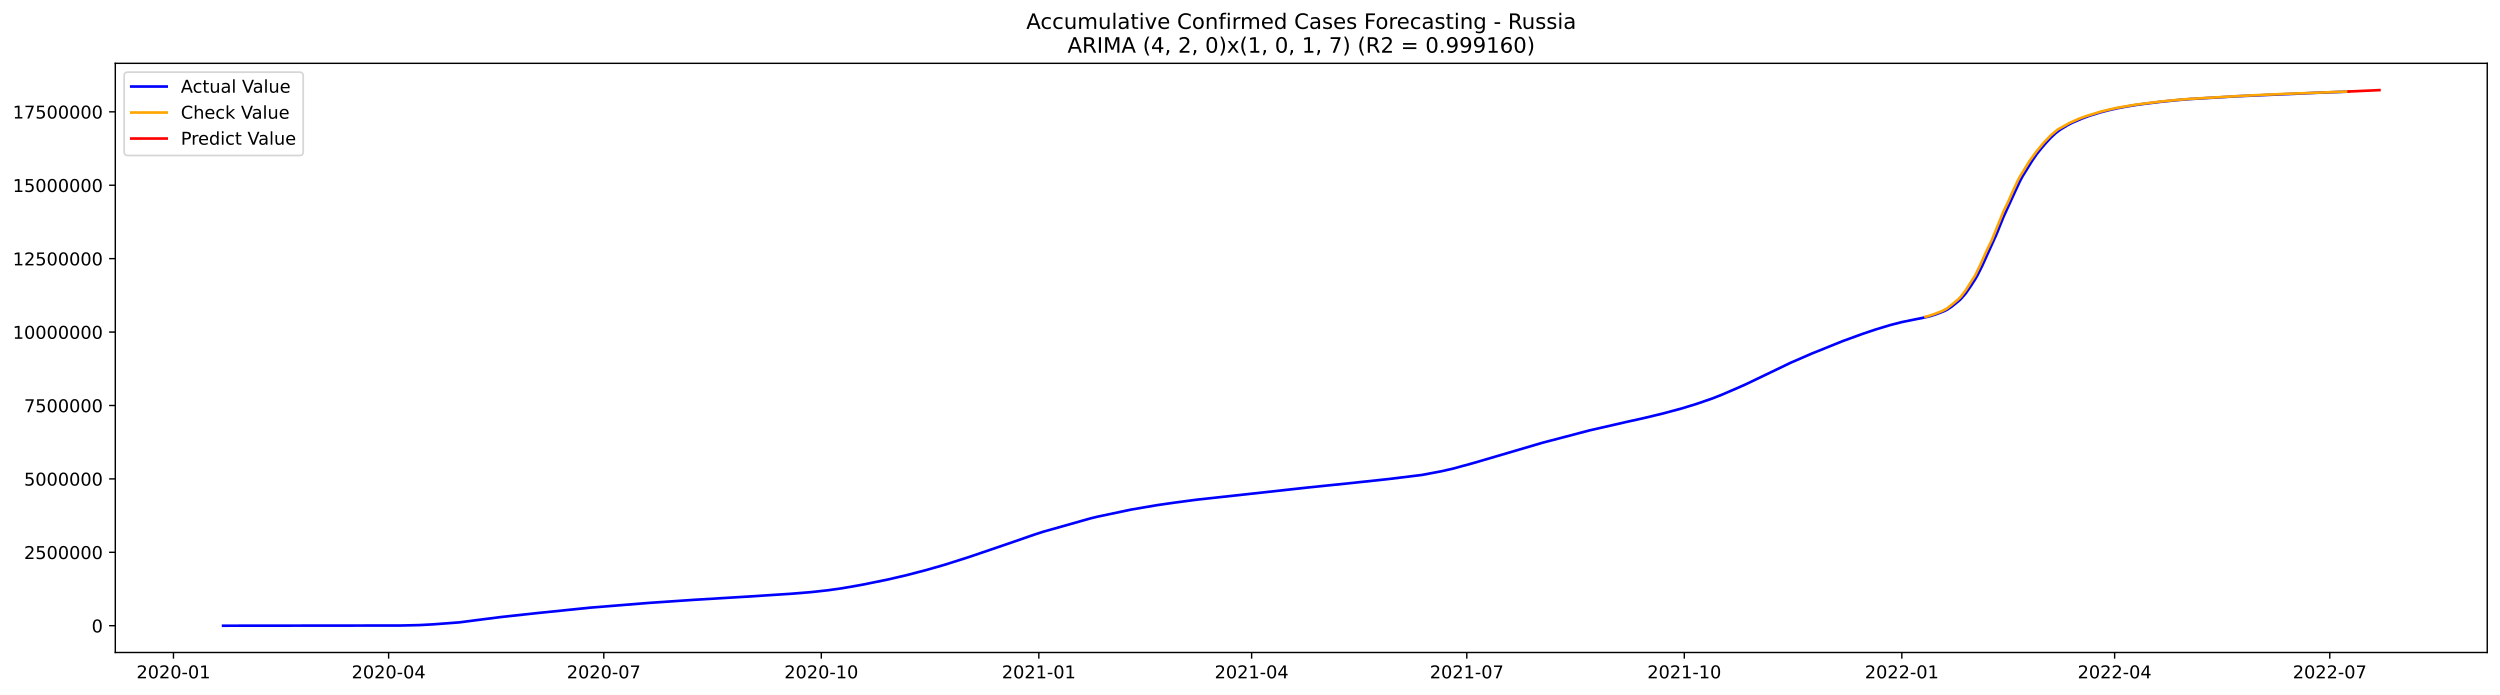
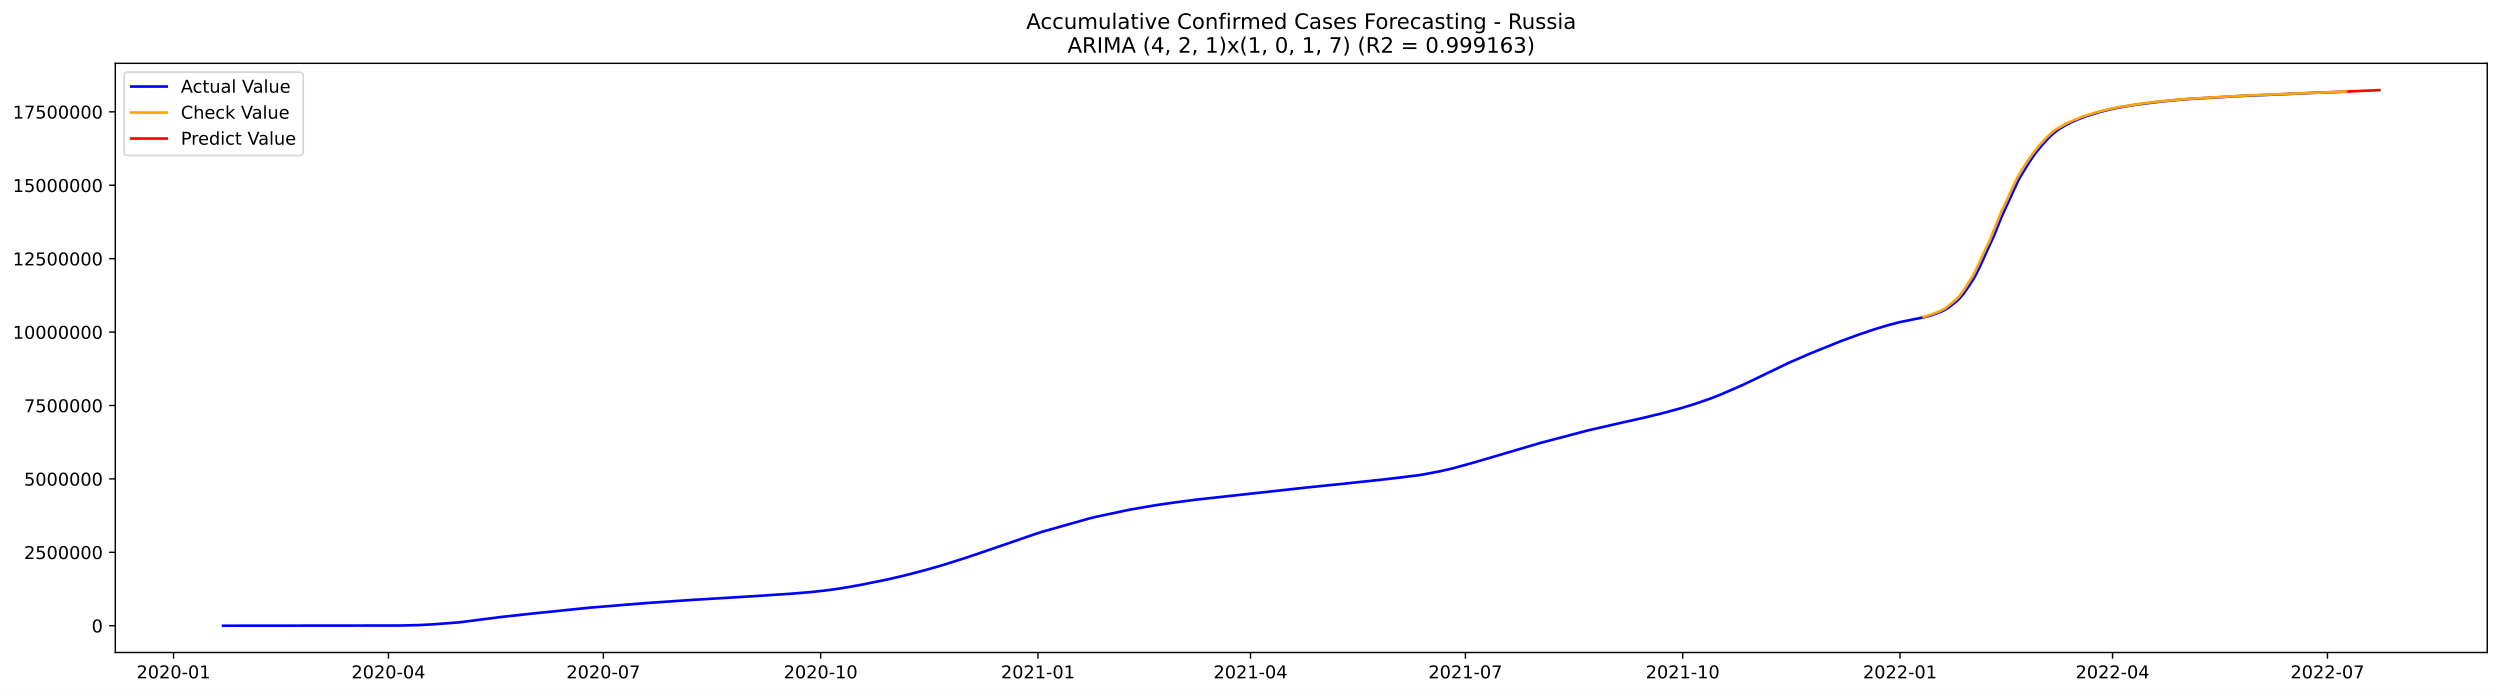
<svg xmlns="http://www.w3.org/2000/svg" xmlns:xlink="http://www.w3.org/1999/xlink" width="1411.5pt" height="392.274pt" viewBox="0 0 1411.5 392.274" version="1.1">
  <defs>
    <style type="text/css">*{stroke-linejoin: round; stroke-linecap: butt}</style>
  </defs>
  <g id="figure_1">
    <g id="patch_1">
      <path d="M 0 392.274  L 1411.5 392.274  L 1411.5 0  L 0 0  z " style="fill: #ffffff" />
    </g>
    <g id="axes_1">
      <g id="patch_2">
        <path d="M 65.1 368.396  L 1404.3 368.396  L 1404.3 35.755  L 65.1 35.755  z " style="fill: #ffffff" />
      </g>
      <g id="matplotlib.axis_1">
        <g id="xtick_1">
          <g id="line2d_1">
            <defs>
-               <path id="mc913b94b92" d="M 0 0  L 0 3.5  " style="stroke: #000000; stroke-width: 0.8" />
+               <path id="m09bd41d33d" d="M 0 0  L 0 3.5  " style="stroke: #000000; stroke-width: 0.8" />
            </defs>
            <g>
-               <use xlink:href="#mc913b94b92" x="97.939" y="368.396" style="stroke: #000000; stroke-width: 0.8" />
+               <use xlink:href="#m09bd41d33d" x="97.97" y="368.396" style="stroke: #000000; stroke-width: 0.8" />
            </g>
          </g>
          <g id="text_1">
-             <g transform="translate(77.04783 382.9939)scale(0.1 -0.1)">
+             <g transform="translate(77.07853 382.9939)scale(0.1 -0.1)">
              <defs>
                <path id="DejaVuSans-32" d="M 1228 531  L 3431 531  L 3431 0  L 469 0  L 469 531  Q 828 903 1448 1529  Q 2069 2156 2228 2338  Q 2531 2678 2651 2914  Q 2772 3150 2772 3378  Q 2772 3750 2511 3984  Q 2250 4219 1831 4219  Q 1534 4219 1204 4116  Q 875 4013 500 3803  L 500 4441  Q 881 4594 1212 4672  Q 1544 4750 1819 4750  Q 2544 4750 2975 4387  Q 3406 4025 3406 3419  Q 3406 3131 3298 2873  Q 3191 2616 2906 2266  Q 2828 2175 2409 1742  Q 1991 1309 1228 531  z " transform="scale(0.015625)" />
                <path id="DejaVuSans-30" d="M 2034 4250  Q 1547 4250 1301 3770  Q 1056 3291 1056 2328  Q 1056 1369 1301 889  Q 1547 409 2034 409  Q 2525 409 2770 889  Q 3016 1369 3016 2328  Q 3016 3291 2770 3770  Q 2525 4250 2034 4250  z M 2034 4750  Q 2819 4750 3233 4129  Q 3647 3509 3647 2328  Q 3647 1150 3233 529  Q 2819 -91 2034 -91  Q 1250 -91 836 529  Q 422 1150 422 2328  Q 422 3509 836 4129  Q 1250 4750 2034 4750  z " transform="scale(0.015625)" />
                <path id="DejaVuSans-2d" d="M 313 2009  L 1997 2009  L 1997 1497  L 313 1497  L 313 2009  z " transform="scale(0.015625)" />
                <path id="DejaVuSans-31" d="M 794 531  L 1825 531  L 1825 4091  L 703 3866  L 703 4441  L 1819 4666  L 2450 4666  L 2450 531  L 3481 531  L 3481 0  L 794 0  L 794 531  z " transform="scale(0.015625)" />
              </defs>
              <use xlink:href="#DejaVuSans-32" />
              <use xlink:href="#DejaVuSans-30" x="63.623" />
              <use xlink:href="#DejaVuSans-32" x="127.246" />
              <use xlink:href="#DejaVuSans-30" x="190.869" />
              <use xlink:href="#DejaVuSans-2d" x="254.492" />
              <use xlink:href="#DejaVuSans-30" x="290.576" />
              <use xlink:href="#DejaVuSans-31" x="354.199" />
            </g>
          </g>
        </g>
        <g id="xtick_2">
          <g id="line2d_2">
            <g>
-               <use xlink:href="#mc913b94b92" x="219.418" y="368.396" style="stroke: #000000; stroke-width: 0.8" />
+               <use xlink:href="#m09bd41d33d" x="219.315" y="368.396" style="stroke: #000000; stroke-width: 0.8" />
            </g>
          </g>
          <g id="text_2">
-             <g transform="translate(198.5263 382.9939)scale(0.1 -0.1)">
+             <g transform="translate(198.4239 382.9939)scale(0.1 -0.1)">
              <defs>
                <path id="DejaVuSans-34" d="M 2419 4116  L 825 1625  L 2419 1625  L 2419 4116  z M 2253 4666  L 3047 4666  L 3047 1625  L 3713 1625  L 3713 1100  L 3047 1100  L 3047 0  L 2419 0  L 2419 1100  L 313 1100  L 313 1709  L 2253 4666  z " transform="scale(0.015625)" />
              </defs>
              <use xlink:href="#DejaVuSans-32" />
              <use xlink:href="#DejaVuSans-30" x="63.623" />
              <use xlink:href="#DejaVuSans-32" x="127.246" />
              <use xlink:href="#DejaVuSans-30" x="190.869" />
              <use xlink:href="#DejaVuSans-2d" x="254.492" />
              <use xlink:href="#DejaVuSans-30" x="290.576" />
              <use xlink:href="#DejaVuSans-34" x="354.199" />
            </g>
          </g>
        </g>
        <g id="xtick_3">
          <g id="line2d_3">
            <g>
-               <use xlink:href="#mc913b94b92" x="340.896" y="368.396" style="stroke: #000000; stroke-width: 0.8" />
+               <use xlink:href="#m09bd41d33d" x="340.661" y="368.396" style="stroke: #000000; stroke-width: 0.8" />
            </g>
          </g>
          <g id="text_3">
-             <g transform="translate(320.0048 382.9939)scale(0.1 -0.1)">
+             <g transform="translate(319.7694 382.9939)scale(0.1 -0.1)">
              <defs>
                <path id="DejaVuSans-37" d="M 525 4666  L 3525 4666  L 3525 4397  L 1831 0  L 1172 0  L 2766 4134  L 525 4134  L 525 4666  z " transform="scale(0.015625)" />
              </defs>
              <use xlink:href="#DejaVuSans-32" />
              <use xlink:href="#DejaVuSans-30" x="63.623" />
              <use xlink:href="#DejaVuSans-32" x="127.246" />
              <use xlink:href="#DejaVuSans-30" x="190.869" />
              <use xlink:href="#DejaVuSans-2d" x="254.492" />
              <use xlink:href="#DejaVuSans-30" x="290.576" />
              <use xlink:href="#DejaVuSans-37" x="354.199" />
            </g>
          </g>
        </g>
        <g id="xtick_4">
          <g id="line2d_4">
            <g>
-               <use xlink:href="#mc913b94b92" x="463.71" y="368.396" style="stroke: #000000; stroke-width: 0.8" />
+               <use xlink:href="#m09bd41d33d" x="463.34" y="368.396" style="stroke: #000000; stroke-width: 0.8" />
            </g>
          </g>
          <g id="text_4">
-             <g transform="translate(442.8182 382.9939)scale(0.1 -0.1)">
+             <g transform="translate(442.4482 382.9939)scale(0.1 -0.1)">
              <use xlink:href="#DejaVuSans-32" />
              <use xlink:href="#DejaVuSans-30" x="63.623" />
              <use xlink:href="#DejaVuSans-32" x="127.246" />
              <use xlink:href="#DejaVuSans-30" x="190.869" />
              <use xlink:href="#DejaVuSans-2d" x="254.492" />
              <use xlink:href="#DejaVuSans-31" x="290.576" />
              <use xlink:href="#DejaVuSans-30" x="354.199" />
            </g>
          </g>
        </g>
        <g id="xtick_5">
          <g id="line2d_5">
            <g>
-               <use xlink:href="#mc913b94b92" x="586.523" y="368.396" style="stroke: #000000; stroke-width: 0.8" />
+               <use xlink:href="#m09bd41d33d" x="586.019" y="368.396" style="stroke: #000000; stroke-width: 0.8" />
            </g>
          </g>
          <g id="text_5">
-             <g transform="translate(565.6316 382.9939)scale(0.1 -0.1)">
+             <g transform="translate(565.1271 382.9939)scale(0.1 -0.1)">
              <use xlink:href="#DejaVuSans-32" />
              <use xlink:href="#DejaVuSans-30" x="63.623" />
              <use xlink:href="#DejaVuSans-32" x="127.246" />
              <use xlink:href="#DejaVuSans-31" x="190.869" />
              <use xlink:href="#DejaVuSans-2d" x="254.492" />
              <use xlink:href="#DejaVuSans-30" x="290.576" />
              <use xlink:href="#DejaVuSans-31" x="354.199" />
            </g>
          </g>
        </g>
        <g id="xtick_6">
          <g id="line2d_6">
            <g>
-               <use xlink:href="#mc913b94b92" x="706.667" y="368.396" style="stroke: #000000; stroke-width: 0.8" />
+               <use xlink:href="#m09bd41d33d" x="706.03" y="368.396" style="stroke: #000000; stroke-width: 0.8" />
            </g>
          </g>
          <g id="text_6">
-             <g transform="translate(685.7751 382.9939)scale(0.1 -0.1)">
+             <g transform="translate(685.1391 382.9939)scale(0.1 -0.1)">
              <use xlink:href="#DejaVuSans-32" />
              <use xlink:href="#DejaVuSans-30" x="63.623" />
              <use xlink:href="#DejaVuSans-32" x="127.246" />
              <use xlink:href="#DejaVuSans-31" x="190.869" />
              <use xlink:href="#DejaVuSans-2d" x="254.492" />
              <use xlink:href="#DejaVuSans-30" x="290.576" />
              <use xlink:href="#DejaVuSans-34" x="354.199" />
            </g>
          </g>
        </g>
        <g id="xtick_7">
          <g id="line2d_7">
            <g>
-               <use xlink:href="#mc913b94b92" x="828.145" y="368.396" style="stroke: #000000; stroke-width: 0.8" />
+               <use xlink:href="#m09bd41d33d" x="827.376" y="368.396" style="stroke: #000000; stroke-width: 0.8" />
            </g>
          </g>
          <g id="text_7">
-             <g transform="translate(807.2536 382.9939)scale(0.1 -0.1)">
+             <g transform="translate(806.4845 382.9939)scale(0.1 -0.1)">
              <use xlink:href="#DejaVuSans-32" />
              <use xlink:href="#DejaVuSans-30" x="63.623" />
              <use xlink:href="#DejaVuSans-32" x="127.246" />
              <use xlink:href="#DejaVuSans-31" x="190.869" />
              <use xlink:href="#DejaVuSans-2d" x="254.492" />
              <use xlink:href="#DejaVuSans-30" x="290.576" />
              <use xlink:href="#DejaVuSans-37" x="354.199" />
            </g>
          </g>
        </g>
        <g id="xtick_8">
          <g id="line2d_8">
            <g>
-               <use xlink:href="#mc913b94b92" x="950.958" y="368.396" style="stroke: #000000; stroke-width: 0.8" />
+               <use xlink:href="#m09bd41d33d" x="950.055" y="368.396" style="stroke: #000000; stroke-width: 0.8" />
            </g>
          </g>
          <g id="text_8">
-             <g transform="translate(930.067 382.9939)scale(0.1 -0.1)">
+             <g transform="translate(929.1634 382.9939)scale(0.1 -0.1)">
              <use xlink:href="#DejaVuSans-32" />
              <use xlink:href="#DejaVuSans-30" x="63.623" />
              <use xlink:href="#DejaVuSans-32" x="127.246" />
              <use xlink:href="#DejaVuSans-31" x="190.869" />
              <use xlink:href="#DejaVuSans-2d" x="254.492" />
              <use xlink:href="#DejaVuSans-31" x="290.576" />
              <use xlink:href="#DejaVuSans-30" x="354.199" />
            </g>
          </g>
        </g>
        <g id="xtick_9">
          <g id="line2d_9">
            <g>
-               <use xlink:href="#mc913b94b92" x="1073.772" y="368.396" style="stroke: #000000; stroke-width: 0.8" />
+               <use xlink:href="#m09bd41d33d" x="1072.734" y="368.396" style="stroke: #000000; stroke-width: 0.8" />
            </g>
          </g>
          <g id="text_9">
-             <g transform="translate(1052.88 382.9939)scale(0.1 -0.1)">
+             <g transform="translate(1051.842 382.9939)scale(0.1 -0.1)">
              <use xlink:href="#DejaVuSans-32" />
              <use xlink:href="#DejaVuSans-30" x="63.623" />
              <use xlink:href="#DejaVuSans-32" x="127.246" />
              <use xlink:href="#DejaVuSans-32" x="190.869" />
              <use xlink:href="#DejaVuSans-2d" x="254.492" />
              <use xlink:href="#DejaVuSans-30" x="290.576" />
              <use xlink:href="#DejaVuSans-31" x="354.199" />
            </g>
          </g>
        </g>
        <g id="xtick_10">
          <g id="line2d_10">
            <g>
-               <use xlink:href="#mc913b94b92" x="1193.915" y="368.396" style="stroke: #000000; stroke-width: 0.8" />
+               <use xlink:href="#m09bd41d33d" x="1192.746" y="368.396" style="stroke: #000000; stroke-width: 0.8" />
            </g>
          </g>
          <g id="text_10">
-             <g transform="translate(1173.024 382.9939)scale(0.1 -0.1)">
+             <g transform="translate(1171.854 382.9939)scale(0.1 -0.1)">
              <use xlink:href="#DejaVuSans-32" />
              <use xlink:href="#DejaVuSans-30" x="63.623" />
              <use xlink:href="#DejaVuSans-32" x="127.246" />
              <use xlink:href="#DejaVuSans-32" x="190.869" />
              <use xlink:href="#DejaVuSans-2d" x="254.492" />
              <use xlink:href="#DejaVuSans-30" x="290.576" />
              <use xlink:href="#DejaVuSans-34" x="354.199" />
            </g>
          </g>
        </g>
        <g id="xtick_11">
          <g id="line2d_11">
            <g>
-               <use xlink:href="#mc913b94b92" x="1315.394" y="368.396" style="stroke: #000000; stroke-width: 0.8" />
+               <use xlink:href="#m09bd41d33d" x="1314.091" y="368.396" style="stroke: #000000; stroke-width: 0.8" />
            </g>
          </g>
          <g id="text_11">
-             <g transform="translate(1294.502 382.9939)scale(0.1 -0.1)">
+             <g transform="translate(1293.2 382.9939)scale(0.1 -0.1)">
              <use xlink:href="#DejaVuSans-32" />
              <use xlink:href="#DejaVuSans-30" x="63.623" />
              <use xlink:href="#DejaVuSans-32" x="127.246" />
              <use xlink:href="#DejaVuSans-32" x="190.869" />
              <use xlink:href="#DejaVuSans-2d" x="254.492" />
              <use xlink:href="#DejaVuSans-30" x="290.576" />
              <use xlink:href="#DejaVuSans-37" x="354.199" />
            </g>
          </g>
        </g>
      </g>
      <g id="matplotlib.axis_2">
        <g id="ytick_1">
          <g id="line2d_12">
            <defs>
-               <path id="mec1861d6e7" d="M 0 0  L -3.5 0  " style="stroke: #000000; stroke-width: 0.8" />
+               <path id="m9fa3231ff2" d="M 0 0  L -3.5 0  " style="stroke: #000000; stroke-width: 0.8" />
            </defs>
            <g>
-               <use xlink:href="#mec1861d6e7" x="65.1" y="353.276" style="stroke: #000000; stroke-width: 0.8" />
+               <use xlink:href="#m9fa3231ff2" x="65.1" y="353.276" style="stroke: #000000; stroke-width: 0.8" />
            </g>
          </g>
          <g id="text_12">
            <g transform="translate(51.7375 357.0747)scale(0.1 -0.1)">
              <use xlink:href="#DejaVuSans-30" />
            </g>
          </g>
        </g>
        <g id="ytick_2">
          <g id="line2d_13">
            <g>
-               <use xlink:href="#mec1861d6e7" x="65.1" y="311.828" style="stroke: #000000; stroke-width: 0.8" />
+               <use xlink:href="#m9fa3231ff2" x="65.1" y="311.829" style="stroke: #000000; stroke-width: 0.8" />
            </g>
          </g>
          <g id="text_13">
-             <g transform="translate(13.5625 315.6268)scale(0.1 -0.1)">
+             <g transform="translate(13.5625 315.6285)scale(0.1 -0.1)">
              <defs>
                <path id="DejaVuSans-35" d="M 691 4666  L 3169 4666  L 3169 4134  L 1269 4134  L 1269 2991  Q 1406 3038 1543 3061  Q 1681 3084 1819 3084  Q 2600 3084 3056 2656  Q 3513 2228 3513 1497  Q 3513 744 3044 326  Q 2575 -91 1722 -91  Q 1428 -91 1123 -41  Q 819 9 494 109  L 494 744  Q 775 591 1075 516  Q 1375 441 1709 441  Q 2250 441 2565 725  Q 2881 1009 2881 1497  Q 2881 1984 2565 2268  Q 2250 2553 1709 2553  Q 1456 2553 1204 2497  Q 953 2441 691 2322  L 691 4666  z " transform="scale(0.015625)" />
              </defs>
              <use xlink:href="#DejaVuSans-32" />
              <use xlink:href="#DejaVuSans-35" x="63.623" />
              <use xlink:href="#DejaVuSans-30" x="127.246" />
              <use xlink:href="#DejaVuSans-30" x="190.869" />
              <use xlink:href="#DejaVuSans-30" x="254.492" />
              <use xlink:href="#DejaVuSans-30" x="318.115" />
              <use xlink:href="#DejaVuSans-30" x="381.738" />
            </g>
          </g>
        </g>
        <g id="ytick_3">
          <g id="line2d_14">
            <g>
-               <use xlink:href="#mec1861d6e7" x="65.1" y="270.38" style="stroke: #000000; stroke-width: 0.8" />
+               <use xlink:href="#m9fa3231ff2" x="65.1" y="270.383" style="stroke: #000000; stroke-width: 0.8" />
            </g>
          </g>
          <g id="text_14">
-             <g transform="translate(13.5625 274.1788)scale(0.1 -0.1)">
+             <g transform="translate(13.5625 274.1823)scale(0.1 -0.1)">
              <use xlink:href="#DejaVuSans-35" />
              <use xlink:href="#DejaVuSans-30" x="63.623" />
              <use xlink:href="#DejaVuSans-30" x="127.246" />
              <use xlink:href="#DejaVuSans-30" x="190.869" />
              <use xlink:href="#DejaVuSans-30" x="254.492" />
              <use xlink:href="#DejaVuSans-30" x="318.115" />
              <use xlink:href="#DejaVuSans-30" x="381.738" />
            </g>
          </g>
        </g>
        <g id="ytick_4">
          <g id="line2d_15">
            <g>
-               <use xlink:href="#mec1861d6e7" x="65.1" y="228.932" style="stroke: #000000; stroke-width: 0.8" />
+               <use xlink:href="#m9fa3231ff2" x="65.1" y="228.937" style="stroke: #000000; stroke-width: 0.8" />
            </g>
          </g>
          <g id="text_15">
-             <g transform="translate(13.5625 232.7309)scale(0.1 -0.1)">
+             <g transform="translate(13.5625 232.7361)scale(0.1 -0.1)">
              <use xlink:href="#DejaVuSans-37" />
              <use xlink:href="#DejaVuSans-35" x="63.623" />
              <use xlink:href="#DejaVuSans-30" x="127.246" />
              <use xlink:href="#DejaVuSans-30" x="190.869" />
              <use xlink:href="#DejaVuSans-30" x="254.492" />
              <use xlink:href="#DejaVuSans-30" x="318.115" />
              <use xlink:href="#DejaVuSans-30" x="381.738" />
            </g>
          </g>
        </g>
        <g id="ytick_5">
          <g id="line2d_16">
            <g>
-               <use xlink:href="#mec1861d6e7" x="65.1" y="187.484" style="stroke: #000000; stroke-width: 0.8" />
+               <use xlink:href="#m9fa3231ff2" x="65.1" y="187.491" style="stroke: #000000; stroke-width: 0.8" />
            </g>
          </g>
          <g id="text_16">
-             <g transform="translate(7.2 191.2829)scale(0.1 -0.1)">
+             <g transform="translate(7.2 191.29)scale(0.1 -0.1)">
              <use xlink:href="#DejaVuSans-31" />
              <use xlink:href="#DejaVuSans-30" x="63.623" />
              <use xlink:href="#DejaVuSans-30" x="127.246" />
              <use xlink:href="#DejaVuSans-30" x="190.869" />
              <use xlink:href="#DejaVuSans-30" x="254.492" />
              <use xlink:href="#DejaVuSans-30" x="318.115" />
              <use xlink:href="#DejaVuSans-30" x="381.738" />
              <use xlink:href="#DejaVuSans-30" x="445.361" />
            </g>
          </g>
        </g>
        <g id="ytick_6">
          <g id="line2d_17">
            <g>
-               <use xlink:href="#mec1861d6e7" x="65.1" y="146.036" style="stroke: #000000; stroke-width: 0.8" />
+               <use xlink:href="#m9fa3231ff2" x="65.1" y="146.045" style="stroke: #000000; stroke-width: 0.8" />
            </g>
          </g>
          <g id="text_17">
-             <g transform="translate(7.2 149.835)scale(0.1 -0.1)">
+             <g transform="translate(7.2 149.8438)scale(0.1 -0.1)">
              <use xlink:href="#DejaVuSans-31" />
              <use xlink:href="#DejaVuSans-32" x="63.623" />
              <use xlink:href="#DejaVuSans-35" x="127.246" />
              <use xlink:href="#DejaVuSans-30" x="190.869" />
              <use xlink:href="#DejaVuSans-30" x="254.492" />
              <use xlink:href="#DejaVuSans-30" x="318.115" />
              <use xlink:href="#DejaVuSans-30" x="381.738" />
              <use xlink:href="#DejaVuSans-30" x="445.361" />
            </g>
          </g>
        </g>
        <g id="ytick_7">
          <g id="line2d_18">
            <g>
-               <use xlink:href="#mec1861d6e7" x="65.1" y="104.588" style="stroke: #000000; stroke-width: 0.8" />
+               <use xlink:href="#m9fa3231ff2" x="65.1" y="104.598" style="stroke: #000000; stroke-width: 0.8" />
            </g>
          </g>
          <g id="text_18">
-             <g transform="translate(7.2 108.387)scale(0.1 -0.1)">
+             <g transform="translate(7.2 108.3976)scale(0.1 -0.1)">
              <use xlink:href="#DejaVuSans-31" />
              <use xlink:href="#DejaVuSans-35" x="63.623" />
              <use xlink:href="#DejaVuSans-30" x="127.246" />
              <use xlink:href="#DejaVuSans-30" x="190.869" />
              <use xlink:href="#DejaVuSans-30" x="254.492" />
              <use xlink:href="#DejaVuSans-30" x="318.115" />
              <use xlink:href="#DejaVuSans-30" x="381.738" />
              <use xlink:href="#DejaVuSans-30" x="445.361" />
            </g>
          </g>
        </g>
        <g id="ytick_8">
          <g id="line2d_19">
            <g>
-               <use xlink:href="#mec1861d6e7" x="65.1" y="63.14" style="stroke: #000000; stroke-width: 0.8" />
+               <use xlink:href="#m9fa3231ff2" x="65.1" y="63.152" style="stroke: #000000; stroke-width: 0.8" />
            </g>
          </g>
          <g id="text_19">
-             <g transform="translate(7.2 66.93907)scale(0.1 -0.1)">
+             <g transform="translate(7.2 66.95139)scale(0.1 -0.1)">
              <use xlink:href="#DejaVuSans-31" />
              <use xlink:href="#DejaVuSans-37" x="63.623" />
              <use xlink:href="#DejaVuSans-35" x="127.246" />
              <use xlink:href="#DejaVuSans-30" x="190.869" />
              <use xlink:href="#DejaVuSans-30" x="254.492" />
              <use xlink:href="#DejaVuSans-30" x="318.115" />
              <use xlink:href="#DejaVuSans-30" x="381.738" />
              <use xlink:href="#DejaVuSans-30" x="445.361" />
            </g>
          </g>
        </g>
      </g>
      <g id="line2d_20">
-         <path d="M 125.973 353.276  L 226.092 353.17  L 236.772 352.926  L 244.781 352.494  L 259.466 351.378  L 268.81 350.161  L 282.159 348.456  L 302.183 346.259  L 332.887 343.11  L 366.26 340.407  L 391.623 338.676  L 420.992 336.904  L 446.356 335.255  L 458.37 334.271  L 467.714 333.231  L 475.724 332.083  L 486.403 330.217  L 501.088 327.239  L 511.767 324.758  L 522.446 321.977  L 533.126 318.926  L 546.475 314.694  L 563.829 308.796  L 569.169 306.976  L 583.853 301.88  L 589.193 300.16  L 615.891 292.621  L 619.896 291.663  L 638.585 287.722  L 653.269 285.211  L 662.614 283.856  L 675.963 282.089  L 737.37 275.354  L 761.399 272.882  L 784.092 270.452  L 802.781 268.159  L 813.461 266.148  L 820.135 264.643  L 832.15 261.357  L 870.863 249.979  L 897.561 242.966  L 917.585 238.384  L 928.265 236.014  L 938.944 233.449  L 949.623 230.571  L 957.633 228.12  L 966.978 224.905  L 972.317 222.789  L 980.327 219.344  L 985.667 216.978  L 1011.03 204.79  L 1023.044 199.572  L 1040.399 192.583  L 1051.078 188.691  L 1059.088 185.992  L 1067.097 183.566  L 1073.772 181.847  L 1079.111 180.758  L 1087.121 179.143  L 1089.791 178.5  L 1092.461 177.662  L 1096.466 176.163  L 1099.135 174.968  L 1101.805 173.212  L 1105.81 169.989  L 1107.145 168.761  L 1109.815 165.687  L 1112.485 161.83  L 1115.155 157.723  L 1116.489 155.385  L 1119.159 150.053  L 1127.169 132.375  L 1131.174 122.428  L 1137.848 107.863  L 1140.518 102.138  L 1141.853 99.653  L 1147.193 91  L 1149.863 87.083  L 1152.533 83.736  L 1155.202 80.618  L 1157.872 77.738  L 1160.542 75.238  L 1163.212 73.193  L 1167.217 70.754  L 1169.887 69.36  L 1175.226 67.039  L 1179.231 65.527  L 1185.906 63.442  L 1189.911 62.403  L 1195.25 61.158  L 1200.59 60.167  L 1207.265 59.07  L 1220.614 57.39  L 1229.958 56.469  L 1236.633 55.917  L 1263.332 54.341  L 1308.719 52.363  L 1326.073 51.709  L 1326.073 51.709  " clip-path="url(#p8b7ee41270)" style="fill: none; stroke: #0000ff; stroke-width: 1.5; stroke-linecap: square" />
+         <path d="M 125.973 353.276  L 225.983 353.17  L 236.65 352.926  L 244.651 352.494  L 259.319 351.378  L 268.654 350.161  L 281.988 348.457  L 301.99 346.26  L 332.66 343.11  L 365.997 340.407  L 391.332 338.677  L 420.669 336.905  L 446.005 335.255  L 458.006 334.272  L 467.34 333.231  L 475.341 332.084  L 486.009 330.218  L 500.677 327.24  L 511.344 324.759  L 522.012 321.978  L 532.68 318.927  L 546.015 314.696  L 563.35 308.798  L 568.683 306.978  L 583.352 301.882  L 588.685 300.162  L 615.355 292.624  L 619.355 291.666  L 638.024 287.725  L 652.692 285.214  L 662.026 283.859  L 675.361 282.092  L 736.7 275.357  L 760.703 272.886  L 783.372 270.456  L 802.04 268.163  L 812.708 266.152  L 819.375 264.647  L 831.376 261.361  L 870.047 249.984  L 896.716 242.971  L 916.718 238.389  L 927.386 236.019  L 938.054 233.454  L 948.721 230.576  L 956.722 228.126  L 966.056 224.91  L 971.39 222.794  L 979.391 219.349  L 984.725 216.984  L 1010.061 204.796  L 1022.062 199.578  L 1039.397 192.59  L 1050.065 188.698  L 1058.066 186  L 1066.066 183.573  L 1072.734 181.854  L 1078.068 180.765  L 1086.068 179.15  L 1088.735 178.507  L 1091.402 177.669  L 1095.403 176.171  L 1098.07 174.976  L 1100.736 173.22  L 1104.737 169.996  L 1106.07 168.768  L 1108.737 165.695  L 1111.404 161.838  L 1114.071 157.731  L 1115.405 155.394  L 1118.072 150.062  L 1126.072 132.384  L 1130.073 122.438  L 1136.74 107.874  L 1139.407 102.149  L 1140.74 99.664  L 1146.074 91.011  L 1148.741 87.094  L 1151.408 83.748  L 1154.075 80.629  L 1156.742 77.749  L 1159.409 75.25  L 1162.076 73.205  L 1166.076 70.766  L 1168.743 69.373  L 1174.077 67.051  L 1178.077 65.539  L 1184.745 63.454  L 1188.745 62.416  L 1194.079 61.171  L 1199.413 60.18  L 1206.08 59.083  L 1219.415 57.402  L 1228.749 56.482  L 1235.417 55.93  L 1262.086 54.354  L 1307.424 52.376  L 1326.092 51.666  L 1326.092 51.666  " clip-path="url(#pcb924388eb)" style="fill: none; stroke: #0000ff; stroke-width: 1.5; stroke-linecap: square" />
      </g>
      <g id="line2d_21">
-         <path d="M 1087.121 178.842  L 1088.456 178.549  L 1092.461 177.193  L 1096.466 175.637  L 1099.135 174.279  L 1103.14 171.067  L 1105.81 168.817  L 1107.145 167.438  L 1109.815 163.936  L 1115.155 155.553  L 1117.824 150.105  L 1121.829 141.19  L 1124.499 135.769  L 1131.174 119.34  L 1133.844 113.859  L 1136.513 107.836  L 1139.183 102.107  L 1140.518 99.591  L 1145.858 90.912  L 1149.863 85.422  L 1153.867 80.601  L 1157.872 76.405  L 1160.542 74.157  L 1161.877 73.073  L 1168.552 69.369  L 1173.891 67.002  L 1177.896 65.528  L 1185.906 63.074  L 1189.911 62.081  L 1195.25 60.875  L 1205.93 59.066  L 1220.614 57.244  L 1229.958 56.342  L 1236.633 55.823  L 1248.647 55.12  L 1261.997 54.339  L 1275.346 53.654  L 1290.03 53.005  L 1326.073 51.653  L 1326.073 51.653  " clip-path="url(#p8b7ee41270)" style="fill: none; stroke: #ffa500; stroke-width: 1.5; stroke-linecap: square" />
+         <path d="M 1086.068 178.85  L 1087.402 178.556  L 1091.402 177.2  L 1095.403 175.645  L 1098.07 174.287  L 1102.07 171.076  L 1104.737 168.831  L 1106.07 167.446  L 1108.737 163.94  L 1114.071 155.561  L 1116.738 150.109  L 1120.738 141.209  L 1123.405 135.786  L 1130.073 119.349  L 1132.74 113.855  L 1135.407 107.833  L 1138.073 102.114  L 1139.407 99.608  L 1143.407 93.005  L 1146.074 89.053  L 1147.408 87.12  L 1151.408 82.096  L 1155.409 77.708  L 1158.075 75.256  L 1160.742 73.095  L 1166.076 70.087  L 1167.41 69.365  L 1175.411 65.992  L 1183.411 63.44  L 1191.412 61.451  L 1196.746 60.41  L 1210.081 58.337  L 1218.081 57.397  L 1232.75 56.02  L 1242.084 55.41  L 1256.752 54.574  L 1268.753 53.919  L 1326.092 51.615  L 1326.092 51.615  " clip-path="url(#pcb924388eb)" style="fill: none; stroke: #ffa500; stroke-width: 1.5; stroke-linecap: square" />
      </g>
      <g id="line2d_22">
-         <path d="M 1326.073 51.653  L 1327.408 51.599  L 1328.743 51.548  L 1330.078 51.49  L 1331.413 51.431  L 1332.748 51.369  L 1334.083 51.307  L 1335.418 51.247  L 1336.753 51.188  L 1338.088 51.13  L 1339.422 51.068  L 1340.757 51.005  L 1342.092 50.941  L 1343.427 50.876  " clip-path="url(#p8b7ee41270)" style="fill: none; stroke: #ff0000; stroke-width: 1.5; stroke-linecap: square" />
+         <path d="M 1326.092 51.615  L 1327.426 51.564  L 1328.759 51.51  L 1330.093 51.452  L 1331.426 51.394  L 1332.76 51.334  L 1334.093 51.277  L 1335.426 51.222  L 1336.76 51.169  L 1338.093 51.112  L 1339.427 51.054  L 1340.76 50.994  L 1342.094 50.934  L 1343.427 50.876  " clip-path="url(#pcb924388eb)" style="fill: none; stroke: #ff0000; stroke-width: 1.5; stroke-linecap: square" />
      </g>
      <g id="patch_3">
        <path d="M 65.1 368.396  L 65.1 35.755  " style="fill: none; stroke: #000000; stroke-width: 0.8; stroke-linejoin: miter; stroke-linecap: square" />
      </g>
      <g id="patch_4">
        <path d="M 1404.3 368.396  L 1404.3 35.755  " style="fill: none; stroke: #000000; stroke-width: 0.8; stroke-linejoin: miter; stroke-linecap: square" />
      </g>
      <g id="patch_5">
        <path d="M 65.1 368.396  L 1404.3 368.396  " style="fill: none; stroke: #000000; stroke-width: 0.8; stroke-linejoin: miter; stroke-linecap: square" />
      </g>
      <g id="patch_6">
        <path d="M 65.1 35.755  L 1404.3 35.755  " style="fill: none; stroke: #000000; stroke-width: 0.8; stroke-linejoin: miter; stroke-linecap: square" />
      </g>
      <g id="text_20">
        <g transform="translate(579.4322 16.31812)scale(0.12 -0.12)">
          <defs>
            <path id="DejaVuSans-41" d="M 2188 4044  L 1331 1722  L 3047 1722  L 2188 4044  z M 1831 4666  L 2547 4666  L 4325 0  L 3669 0  L 3244 1197  L 1141 1197  L 716 0  L 50 0  L 1831 4666  z " transform="scale(0.015625)" />
            <path id="DejaVuSans-63" d="M 3122 3366  L 3122 2828  Q 2878 2963 2633 3030  Q 2388 3097 2138 3097  Q 1578 3097 1268 2742  Q 959 2388 959 1747  Q 959 1106 1268 751  Q 1578 397 2138 397  Q 2388 397 2633 464  Q 2878 531 3122 666  L 3122 134  Q 2881 22 2623 -34  Q 2366 -91 2075 -91  Q 1284 -91 818 406  Q 353 903 353 1747  Q 353 2603 823 3093  Q 1294 3584 2113 3584  Q 2378 3584 2631 3529  Q 2884 3475 3122 3366  z " transform="scale(0.015625)" />
            <path id="DejaVuSans-75" d="M 544 1381  L 544 3500  L 1119 3500  L 1119 1403  Q 1119 906 1312 657  Q 1506 409 1894 409  Q 2359 409 2629 706  Q 2900 1003 2900 1516  L 2900 3500  L 3475 3500  L 3475 0  L 2900 0  L 2900 538  Q 2691 219 2414 64  Q 2138 -91 1772 -91  Q 1169 -91 856 284  Q 544 659 544 1381  z M 1991 3584  L 1991 3584  z " transform="scale(0.015625)" />
            <path id="DejaVuSans-6d" d="M 3328 2828  Q 3544 3216 3844 3400  Q 4144 3584 4550 3584  Q 5097 3584 5394 3201  Q 5691 2819 5691 2113  L 5691 0  L 5113 0  L 5113 2094  Q 5113 2597 4934 2840  Q 4756 3084 4391 3084  Q 3944 3084 3684 2787  Q 3425 2491 3425 1978  L 3425 0  L 2847 0  L 2847 2094  Q 2847 2600 2669 2842  Q 2491 3084 2119 3084  Q 1678 3084 1418 2786  Q 1159 2488 1159 1978  L 1159 0  L 581 0  L 581 3500  L 1159 3500  L 1159 2956  Q 1356 3278 1631 3431  Q 1906 3584 2284 3584  Q 2666 3584 2933 3390  Q 3200 3197 3328 2828  z " transform="scale(0.015625)" />
            <path id="DejaVuSans-6c" d="M 603 4863  L 1178 4863  L 1178 0  L 603 0  L 603 4863  z " transform="scale(0.015625)" />
            <path id="DejaVuSans-61" d="M 2194 1759  Q 1497 1759 1228 1600  Q 959 1441 959 1056  Q 959 750 1161 570  Q 1363 391 1709 391  Q 2188 391 2477 730  Q 2766 1069 2766 1631  L 2766 1759  L 2194 1759  z M 3341 1997  L 3341 0  L 2766 0  L 2766 531  Q 2569 213 2275 61  Q 1981 -91 1556 -91  Q 1019 -91 701 211  Q 384 513 384 1019  Q 384 1609 779 1909  Q 1175 2209 1959 2209  L 2766 2209  L 2766 2266  Q 2766 2663 2505 2880  Q 2244 3097 1772 3097  Q 1472 3097 1187 3025  Q 903 2953 641 2809  L 641 3341  Q 956 3463 1253 3523  Q 1550 3584 1831 3584  Q 2591 3584 2966 3190  Q 3341 2797 3341 1997  z " transform="scale(0.015625)" />
            <path id="DejaVuSans-74" d="M 1172 4494  L 1172 3500  L 2356 3500  L 2356 3053  L 1172 3053  L 1172 1153  Q 1172 725 1289 603  Q 1406 481 1766 481  L 2356 481  L 2356 0  L 1766 0  Q 1100 0 847 248  Q 594 497 594 1153  L 594 3053  L 172 3053  L 172 3500  L 594 3500  L 594 4494  L 1172 4494  z " transform="scale(0.015625)" />
            <path id="DejaVuSans-69" d="M 603 3500  L 1178 3500  L 1178 0  L 603 0  L 603 3500  z M 603 4863  L 1178 4863  L 1178 4134  L 603 4134  L 603 4863  z " transform="scale(0.015625)" />
            <path id="DejaVuSans-76" d="M 191 3500  L 800 3500  L 1894 563  L 2988 3500  L 3597 3500  L 2284 0  L 1503 0  L 191 3500  z " transform="scale(0.015625)" />
            <path id="DejaVuSans-65" d="M 3597 1894  L 3597 1613  L 953 1613  Q 991 1019 1311 708  Q 1631 397 2203 397  Q 2534 397 2845 478  Q 3156 559 3463 722  L 3463 178  Q 3153 47 2828 -22  Q 2503 -91 2169 -91  Q 1331 -91 842 396  Q 353 884 353 1716  Q 353 2575 817 3079  Q 1281 3584 2069 3584  Q 2775 3584 3186 3129  Q 3597 2675 3597 1894  z M 3022 2063  Q 3016 2534 2758 2815  Q 2500 3097 2075 3097  Q 1594 3097 1305 2825  Q 1016 2553 972 2059  L 3022 2063  z " transform="scale(0.015625)" />
            <path id="DejaVuSans-20" transform="scale(0.015625)" />
            <path id="DejaVuSans-43" d="M 4122 4306  L 4122 3641  Q 3803 3938 3442 4084  Q 3081 4231 2675 4231  Q 1875 4231 1450 3742  Q 1025 3253 1025 2328  Q 1025 1406 1450 917  Q 1875 428 2675 428  Q 3081 428 3442 575  Q 3803 722 4122 1019  L 4122 359  Q 3791 134 3420 21  Q 3050 -91 2638 -91  Q 1578 -91 968 557  Q 359 1206 359 2328  Q 359 3453 968 4101  Q 1578 4750 2638 4750  Q 3056 4750 3426 4639  Q 3797 4528 4122 4306  z " transform="scale(0.015625)" />
            <path id="DejaVuSans-6f" d="M 1959 3097  Q 1497 3097 1228 2736  Q 959 2375 959 1747  Q 959 1119 1226 758  Q 1494 397 1959 397  Q 2419 397 2687 759  Q 2956 1122 2956 1747  Q 2956 2369 2687 2733  Q 2419 3097 1959 3097  z M 1959 3584  Q 2709 3584 3137 3096  Q 3566 2609 3566 1747  Q 3566 888 3137 398  Q 2709 -91 1959 -91  Q 1206 -91 779 398  Q 353 888 353 1747  Q 353 2609 779 3096  Q 1206 3584 1959 3584  z " transform="scale(0.015625)" />
            <path id="DejaVuSans-6e" d="M 3513 2113  L 3513 0  L 2938 0  L 2938 2094  Q 2938 2591 2744 2837  Q 2550 3084 2163 3084  Q 1697 3084 1428 2787  Q 1159 2491 1159 1978  L 1159 0  L 581 0  L 581 3500  L 1159 3500  L 1159 2956  Q 1366 3272 1645 3428  Q 1925 3584 2291 3584  Q 2894 3584 3203 3211  Q 3513 2838 3513 2113  z " transform="scale(0.015625)" />
            <path id="DejaVuSans-66" d="M 2375 4863  L 2375 4384  L 1825 4384  Q 1516 4384 1395 4259  Q 1275 4134 1275 3809  L 1275 3500  L 2222 3500  L 2222 3053  L 1275 3053  L 1275 0  L 697 0  L 697 3053  L 147 3053  L 147 3500  L 697 3500  L 697 3744  Q 697 4328 969 4595  Q 1241 4863 1831 4863  L 2375 4863  z " transform="scale(0.015625)" />
            <path id="DejaVuSans-72" d="M 2631 2963  Q 2534 3019 2420 3045  Q 2306 3072 2169 3072  Q 1681 3072 1420 2755  Q 1159 2438 1159 1844  L 1159 0  L 581 0  L 581 3500  L 1159 3500  L 1159 2956  Q 1341 3275 1631 3429  Q 1922 3584 2338 3584  Q 2397 3584 2469 3576  Q 2541 3569 2628 3553  L 2631 2963  z " transform="scale(0.015625)" />
            <path id="DejaVuSans-64" d="M 2906 2969  L 2906 4863  L 3481 4863  L 3481 0  L 2906 0  L 2906 525  Q 2725 213 2448 61  Q 2172 -91 1784 -91  Q 1150 -91 751 415  Q 353 922 353 1747  Q 353 2572 751 3078  Q 1150 3584 1784 3584  Q 2172 3584 2448 3432  Q 2725 3281 2906 2969  z M 947 1747  Q 947 1113 1208 752  Q 1469 391 1925 391  Q 2381 391 2643 752  Q 2906 1113 2906 1747  Q 2906 2381 2643 2742  Q 2381 3103 1925 3103  Q 1469 3103 1208 2742  Q 947 2381 947 1747  z " transform="scale(0.015625)" />
            <path id="DejaVuSans-73" d="M 2834 3397  L 2834 2853  Q 2591 2978 2328 3040  Q 2066 3103 1784 3103  Q 1356 3103 1142 2972  Q 928 2841 928 2578  Q 928 2378 1081 2264  Q 1234 2150 1697 2047  L 1894 2003  Q 2506 1872 2764 1633  Q 3022 1394 3022 966  Q 3022 478 2636 193  Q 2250 -91 1575 -91  Q 1294 -91 989 -36  Q 684 19 347 128  L 347 722  Q 666 556 975 473  Q 1284 391 1588 391  Q 1994 391 2212 530  Q 2431 669 2431 922  Q 2431 1156 2273 1281  Q 2116 1406 1581 1522  L 1381 1569  Q 847 1681 609 1914  Q 372 2147 372 2553  Q 372 3047 722 3315  Q 1072 3584 1716 3584  Q 2034 3584 2315 3537  Q 2597 3491 2834 3397  z " transform="scale(0.015625)" />
            <path id="DejaVuSans-46" d="M 628 4666  L 3309 4666  L 3309 4134  L 1259 4134  L 1259 2759  L 3109 2759  L 3109 2228  L 1259 2228  L 1259 0  L 628 0  L 628 4666  z " transform="scale(0.015625)" />
            <path id="DejaVuSans-67" d="M 2906 1791  Q 2906 2416 2648 2759  Q 2391 3103 1925 3103  Q 1463 3103 1205 2759  Q 947 2416 947 1791  Q 947 1169 1205 825  Q 1463 481 1925 481  Q 2391 481 2648 825  Q 2906 1169 2906 1791  z M 3481 434  Q 3481 -459 3084 -895  Q 2688 -1331 1869 -1331  Q 1566 -1331 1297 -1286  Q 1028 -1241 775 -1147  L 775 -588  Q 1028 -725 1275 -790  Q 1522 -856 1778 -856  Q 2344 -856 2625 -561  Q 2906 -266 2906 331  L 2906 616  Q 2728 306 2450 153  Q 2172 0 1784 0  Q 1141 0 747 490  Q 353 981 353 1791  Q 353 2603 747 3093  Q 1141 3584 1784 3584  Q 2172 3584 2450 3431  Q 2728 3278 2906 2969  L 2906 3500  L 3481 3500  L 3481 434  z " transform="scale(0.015625)" />
            <path id="DejaVuSans-52" d="M 2841 2188  Q 3044 2119 3236 1894  Q 3428 1669 3622 1275  L 4263 0  L 3584 0  L 2988 1197  Q 2756 1666 2539 1819  Q 2322 1972 1947 1972  L 1259 1972  L 1259 0  L 628 0  L 628 4666  L 2053 4666  Q 2853 4666 3247 4331  Q 3641 3997 3641 3322  Q 3641 2881 3436 2590  Q 3231 2300 2841 2188  z M 1259 4147  L 1259 2491  L 2053 2491  Q 2509 2491 2742 2702  Q 2975 2913 2975 3322  Q 2975 3731 2742 3939  Q 2509 4147 2053 4147  L 1259 4147  z " transform="scale(0.015625)" />
          </defs>
          <use xlink:href="#DejaVuSans-41" />
          <use xlink:href="#DejaVuSans-63" x="66.658" />
          <use xlink:href="#DejaVuSans-63" x="121.639" />
          <use xlink:href="#DejaVuSans-75" x="176.619" />
          <use xlink:href="#DejaVuSans-6d" x="239.998" />
          <use xlink:href="#DejaVuSans-75" x="337.41" />
          <use xlink:href="#DejaVuSans-6c" x="400.789" />
          <use xlink:href="#DejaVuSans-61" x="428.572" />
          <use xlink:href="#DejaVuSans-74" x="489.852" />
          <use xlink:href="#DejaVuSans-69" x="529.061" />
          <use xlink:href="#DejaVuSans-76" x="556.844" />
          <use xlink:href="#DejaVuSans-65" x="616.023" />
          <use xlink:href="#DejaVuSans-20" x="677.547" />
          <use xlink:href="#DejaVuSans-43" x="709.334" />
          <use xlink:href="#DejaVuSans-6f" x="779.158" />
          <use xlink:href="#DejaVuSans-6e" x="840.34" />
          <use xlink:href="#DejaVuSans-66" x="903.719" />
          <use xlink:href="#DejaVuSans-69" x="938.924" />
          <use xlink:href="#DejaVuSans-72" x="966.707" />
          <use xlink:href="#DejaVuSans-6d" x="1006.07" />
          <use xlink:href="#DejaVuSans-65" x="1103.482" />
          <use xlink:href="#DejaVuSans-64" x="1165.006" />
          <use xlink:href="#DejaVuSans-20" x="1228.482" />
          <use xlink:href="#DejaVuSans-43" x="1260.27" />
          <use xlink:href="#DejaVuSans-61" x="1330.094" />
          <use xlink:href="#DejaVuSans-73" x="1391.373" />
          <use xlink:href="#DejaVuSans-65" x="1443.473" />
          <use xlink:href="#DejaVuSans-73" x="1504.996" />
          <use xlink:href="#DejaVuSans-20" x="1557.096" />
          <use xlink:href="#DejaVuSans-46" x="1588.883" />
          <use xlink:href="#DejaVuSans-6f" x="1642.777" />
          <use xlink:href="#DejaVuSans-72" x="1703.959" />
          <use xlink:href="#DejaVuSans-65" x="1742.822" />
          <use xlink:href="#DejaVuSans-63" x="1804.346" />
          <use xlink:href="#DejaVuSans-61" x="1859.326" />
          <use xlink:href="#DejaVuSans-73" x="1920.605" />
          <use xlink:href="#DejaVuSans-74" x="1972.705" />
          <use xlink:href="#DejaVuSans-69" x="2011.914" />
          <use xlink:href="#DejaVuSans-6e" x="2039.697" />
          <use xlink:href="#DejaVuSans-67" x="2103.076" />
          <use xlink:href="#DejaVuSans-20" x="2166.553" />
          <use xlink:href="#DejaVuSans-2d" x="2198.34" />
          <use xlink:href="#DejaVuSans-20" x="2234.424" />
          <use xlink:href="#DejaVuSans-52" x="2266.211" />
          <use xlink:href="#DejaVuSans-75" x="2331.193" />
          <use xlink:href="#DejaVuSans-73" x="2394.572" />
          <use xlink:href="#DejaVuSans-73" x="2446.672" />
          <use xlink:href="#DejaVuSans-69" x="2498.771" />
          <use xlink:href="#DejaVuSans-61" x="2526.555" />
        </g>
        <g transform="translate(602.7159 29.7555)scale(0.12 -0.12)">
          <defs>
            <path id="DejaVuSans-49" d="M 628 4666  L 1259 4666  L 1259 0  L 628 0  L 628 4666  z " transform="scale(0.015625)" />
            <path id="DejaVuSans-4d" d="M 628 4666  L 1569 4666  L 2759 1491  L 3956 4666  L 4897 4666  L 4897 0  L 4281 0  L 4281 4097  L 3078 897  L 2444 897  L 1241 4097  L 1241 0  L 628 0  L 628 4666  z " transform="scale(0.015625)" />
            <path id="DejaVuSans-28" d="M 1984 4856  Q 1566 4138 1362 3434  Q 1159 2731 1159 2009  Q 1159 1288 1364 580  Q 1569 -128 1984 -844  L 1484 -844  Q 1016 -109 783 600  Q 550 1309 550 2009  Q 550 2706 781 3412  Q 1013 4119 1484 4856  L 1984 4856  z " transform="scale(0.015625)" />
            <path id="DejaVuSans-2c" d="M 750 794  L 1409 794  L 1409 256  L 897 -744  L 494 -744  L 750 256  L 750 794  z " transform="scale(0.015625)" />
            <path id="DejaVuSans-29" d="M 513 4856  L 1013 4856  Q 1481 4119 1714 3412  Q 1947 2706 1947 2009  Q 1947 1309 1714 600  Q 1481 -109 1013 -844  L 513 -844  Q 928 -128 1133 580  Q 1338 1288 1338 2009  Q 1338 2731 1133 3434  Q 928 4138 513 4856  z " transform="scale(0.015625)" />
            <path id="DejaVuSans-78" d="M 3513 3500  L 2247 1797  L 3578 0  L 2900 0  L 1881 1375  L 863 0  L 184 0  L 1544 1831  L 300 3500  L 978 3500  L 1906 2253  L 2834 3500  L 3513 3500  z " transform="scale(0.015625)" />
            <path id="DejaVuSans-3d" d="M 678 2906  L 4684 2906  L 4684 2381  L 678 2381  L 678 2906  z M 678 1631  L 4684 1631  L 4684 1100  L 678 1100  L 678 1631  z " transform="scale(0.015625)" />
            <path id="DejaVuSans-2e" d="M 684 794  L 1344 794  L 1344 0  L 684 0  L 684 794  z " transform="scale(0.015625)" />
            <path id="DejaVuSans-39" d="M 703 97  L 703 672  Q 941 559 1184 500  Q 1428 441 1663 441  Q 2288 441 2617 861  Q 2947 1281 2994 2138  Q 2813 1869 2534 1725  Q 2256 1581 1919 1581  Q 1219 1581 811 2004  Q 403 2428 403 3163  Q 403 3881 828 4315  Q 1253 4750 1959 4750  Q 2769 4750 3195 4129  Q 3622 3509 3622 2328  Q 3622 1225 3098 567  Q 2575 -91 1691 -91  Q 1453 -91 1209 -44  Q 966 3 703 97  z M 1959 2075  Q 2384 2075 2632 2365  Q 2881 2656 2881 3163  Q 2881 3666 2632 3958  Q 2384 4250 1959 4250  Q 1534 4250 1286 3958  Q 1038 3666 1038 3163  Q 1038 2656 1286 2365  Q 1534 2075 1959 2075  z " transform="scale(0.015625)" />
            <path id="DejaVuSans-36" d="M 2113 2584  Q 1688 2584 1439 2293  Q 1191 2003 1191 1497  Q 1191 994 1439 701  Q 1688 409 2113 409  Q 2538 409 2786 701  Q 3034 994 3034 1497  Q 3034 2003 2786 2293  Q 2538 2584 2113 2584  z M 3366 4563  L 3366 3988  Q 3128 4100 2886 4159  Q 2644 4219 2406 4219  Q 1781 4219 1451 3797  Q 1122 3375 1075 2522  Q 1259 2794 1537 2939  Q 1816 3084 2150 3084  Q 2853 3084 3261 2657  Q 3669 2231 3669 1497  Q 3669 778 3244 343  Q 2819 -91 2113 -91  Q 1303 -91 875 529  Q 447 1150 447 2328  Q 447 3434 972 4092  Q 1497 4750 2381 4750  Q 2619 4750 2861 4703  Q 3103 4656 3366 4563  z " transform="scale(0.015625)" />
+             <path id="DejaVuSans-33" d="M 2597 2516  Q 3050 2419 3304 2112  Q 3559 1806 3559 1356  Q 3559 666 3084 287  Q 2609 -91 1734 -91  Q 1441 -91 1130 -33  Q 819 25 488 141  L 488 750  Q 750 597 1062 519  Q 1375 441 1716 441  Q 2309 441 2620 675  Q 2931 909 2931 1356  Q 2931 1769 2642 2001  Q 2353 2234 1838 2234  L 1294 2234  L 1294 2753  L 1863 2753  Q 2328 2753 2575 2939  Q 2822 3125 2822 3475  Q 2822 3834 2567 4026  Q 2313 4219 1838 4219  Q 1578 4219 1281 4162  Q 984 4106 628 3988  L 628 4550  Q 988 4650 1302 4700  Q 1616 4750 1894 4750  Q 2613 4750 3031 4423  Q 3450 4097 3450 3541  Q 3450 3153 3228 2886  Q 3006 2619 2597 2516  z " transform="scale(0.015625)" />
          </defs>
          <use xlink:href="#DejaVuSans-41" />
          <use xlink:href="#DejaVuSans-52" x="68.408" />
          <use xlink:href="#DejaVuSans-49" x="137.891" />
          <use xlink:href="#DejaVuSans-4d" x="167.383" />
          <use xlink:href="#DejaVuSans-41" x="253.662" />
          <use xlink:href="#DejaVuSans-20" x="322.07" />
          <use xlink:href="#DejaVuSans-28" x="353.857" />
          <use xlink:href="#DejaVuSans-34" x="392.871" />
          <use xlink:href="#DejaVuSans-2c" x="456.494" />
          <use xlink:href="#DejaVuSans-20" x="488.281" />
          <use xlink:href="#DejaVuSans-32" x="520.068" />
          <use xlink:href="#DejaVuSans-2c" x="583.691" />
          <use xlink:href="#DejaVuSans-20" x="615.479" />
-           <use xlink:href="#DejaVuSans-30" x="647.266" />
+           <use xlink:href="#DejaVuSans-31" x="647.266" />
          <use xlink:href="#DejaVuSans-29" x="710.889" />
          <use xlink:href="#DejaVuSans-78" x="749.902" />
          <use xlink:href="#DejaVuSans-28" x="809.082" />
          <use xlink:href="#DejaVuSans-31" x="848.096" />
          <use xlink:href="#DejaVuSans-2c" x="911.719" />
          <use xlink:href="#DejaVuSans-20" x="943.506" />
          <use xlink:href="#DejaVuSans-30" x="975.293" />
          <use xlink:href="#DejaVuSans-2c" x="1038.916" />
          <use xlink:href="#DejaVuSans-20" x="1070.703" />
          <use xlink:href="#DejaVuSans-31" x="1102.49" />
          <use xlink:href="#DejaVuSans-2c" x="1166.113" />
          <use xlink:href="#DejaVuSans-20" x="1197.9" />
          <use xlink:href="#DejaVuSans-37" x="1229.688" />
          <use xlink:href="#DejaVuSans-29" x="1293.311" />
          <use xlink:href="#DejaVuSans-20" x="1332.324" />
          <use xlink:href="#DejaVuSans-28" x="1364.111" />
          <use xlink:href="#DejaVuSans-52" x="1403.125" />
          <use xlink:href="#DejaVuSans-32" x="1472.607" />
          <use xlink:href="#DejaVuSans-20" x="1536.23" />
          <use xlink:href="#DejaVuSans-3d" x="1568.018" />
          <use xlink:href="#DejaVuSans-20" x="1651.807" />
          <use xlink:href="#DejaVuSans-30" x="1683.594" />
          <use xlink:href="#DejaVuSans-2e" x="1747.217" />
          <use xlink:href="#DejaVuSans-39" x="1779.004" />
          <use xlink:href="#DejaVuSans-39" x="1842.627" />
          <use xlink:href="#DejaVuSans-39" x="1906.25" />
          <use xlink:href="#DejaVuSans-31" x="1969.873" />
          <use xlink:href="#DejaVuSans-36" x="2033.496" />
-           <use xlink:href="#DejaVuSans-30" x="2097.119" />
+           <use xlink:href="#DejaVuSans-33" x="2097.119" />
          <use xlink:href="#DejaVuSans-29" x="2160.742" />
        </g>
      </g>
      <g id="legend_1">
        <g id="patch_7">
          <path d="M 72.1 87.79  L 169.18 87.79  Q 171.18 87.79 171.18 85.79  L 171.18 42.755  Q 171.18 40.755 169.18 40.755  L 72.1 40.755  Q 70.1 40.755 70.1 42.755  L 70.1 85.79  Q 70.1 87.79 72.1 87.79  z " style="fill: #ffffff; opacity: 0.8; stroke: #cccccc; stroke-linejoin: miter" />
        </g>
        <g id="line2d_23">
          <path d="M 74.1 48.854  L 84.1 48.854  L 94.1 48.854  " style="fill: none; stroke: #0000ff; stroke-width: 1.5; stroke-linecap: square" />
        </g>
        <g id="text_21">
          <g transform="translate(102.1 52.35394)scale(0.1 -0.1)">
            <defs>
              <path id="DejaVuSans-56" d="M 1831 0  L 50 4666  L 709 4666  L 2188 738  L 3669 4666  L 4325 4666  L 2547 0  L 1831 0  z " transform="scale(0.015625)" />
            </defs>
            <use xlink:href="#DejaVuSans-41" />
            <use xlink:href="#DejaVuSans-63" x="66.658" />
            <use xlink:href="#DejaVuSans-74" x="121.639" />
            <use xlink:href="#DejaVuSans-75" x="160.848" />
            <use xlink:href="#DejaVuSans-61" x="224.227" />
            <use xlink:href="#DejaVuSans-6c" x="285.506" />
            <use xlink:href="#DejaVuSans-20" x="313.289" />
            <use xlink:href="#DejaVuSans-56" x="345.076" />
            <use xlink:href="#DejaVuSans-61" x="405.734" />
            <use xlink:href="#DejaVuSans-6c" x="467.014" />
            <use xlink:href="#DejaVuSans-75" x="494.797" />
            <use xlink:href="#DejaVuSans-65" x="558.176" />
          </g>
        </g>
        <g id="line2d_24">
          <path d="M 74.1 63.532  L 84.1 63.532  L 94.1 63.532  " style="fill: none; stroke: #ffa500; stroke-width: 1.5; stroke-linecap: square" />
        </g>
        <g id="text_22">
          <g transform="translate(102.1 67.03206)scale(0.1 -0.1)">
            <defs>
              <path id="DejaVuSans-68" d="M 3513 2113  L 3513 0  L 2938 0  L 2938 2094  Q 2938 2591 2744 2837  Q 2550 3084 2163 3084  Q 1697 3084 1428 2787  Q 1159 2491 1159 1978  L 1159 0  L 581 0  L 581 4863  L 1159 4863  L 1159 2956  Q 1366 3272 1645 3428  Q 1925 3584 2291 3584  Q 2894 3584 3203 3211  Q 3513 2838 3513 2113  z " transform="scale(0.015625)" />
              <path id="DejaVuSans-6b" d="M 581 4863  L 1159 4863  L 1159 1991  L 2875 3500  L 3609 3500  L 1753 1863  L 3688 0  L 2938 0  L 1159 1709  L 1159 0  L 581 0  L 581 4863  z " transform="scale(0.015625)" />
            </defs>
            <use xlink:href="#DejaVuSans-43" />
            <use xlink:href="#DejaVuSans-68" x="69.824" />
            <use xlink:href="#DejaVuSans-65" x="133.203" />
            <use xlink:href="#DejaVuSans-63" x="194.727" />
            <use xlink:href="#DejaVuSans-6b" x="249.707" />
            <use xlink:href="#DejaVuSans-20" x="307.617" />
            <use xlink:href="#DejaVuSans-56" x="339.404" />
            <use xlink:href="#DejaVuSans-61" x="400.062" />
            <use xlink:href="#DejaVuSans-6c" x="461.342" />
            <use xlink:href="#DejaVuSans-75" x="489.125" />
            <use xlink:href="#DejaVuSans-65" x="552.504" />
          </g>
        </g>
        <g id="line2d_25">
          <path d="M 74.1 78.21  L 84.1 78.21  L 94.1 78.21  " style="fill: none; stroke: #ff0000; stroke-width: 1.5; stroke-linecap: square" />
        </g>
        <g id="text_23">
          <g transform="translate(102.1 81.71019)scale(0.1 -0.1)">
            <defs>
              <path id="DejaVuSans-50" d="M 1259 4147  L 1259 2394  L 2053 2394  Q 2494 2394 2734 2622  Q 2975 2850 2975 3272  Q 2975 3691 2734 3919  Q 2494 4147 2053 4147  L 1259 4147  z M 628 4666  L 2053 4666  Q 2838 4666 3239 4311  Q 3641 3956 3641 3272  Q 3641 2581 3239 2228  Q 2838 1875 2053 1875  L 1259 1875  L 1259 0  L 628 0  L 628 4666  z " transform="scale(0.015625)" />
            </defs>
            <use xlink:href="#DejaVuSans-50" />
            <use xlink:href="#DejaVuSans-72" x="58.553" />
            <use xlink:href="#DejaVuSans-65" x="97.416" />
            <use xlink:href="#DejaVuSans-64" x="158.939" />
            <use xlink:href="#DejaVuSans-69" x="222.416" />
            <use xlink:href="#DejaVuSans-63" x="250.199" />
            <use xlink:href="#DejaVuSans-74" x="305.18" />
            <use xlink:href="#DejaVuSans-20" x="344.389" />
            <use xlink:href="#DejaVuSans-56" x="376.176" />
            <use xlink:href="#DejaVuSans-61" x="436.834" />
            <use xlink:href="#DejaVuSans-6c" x="498.113" />
            <use xlink:href="#DejaVuSans-75" x="525.896" />
            <use xlink:href="#DejaVuSans-65" x="589.275" />
          </g>
        </g>
      </g>
    </g>
  </g>
  <defs>
-     <clipPath id="p8b7ee41270">
+     <clipPath id="pcb924388eb">
      <rect x="65.1" y="35.755" width="1339.2" height="332.64" />
    </clipPath>
  </defs>
</svg>
